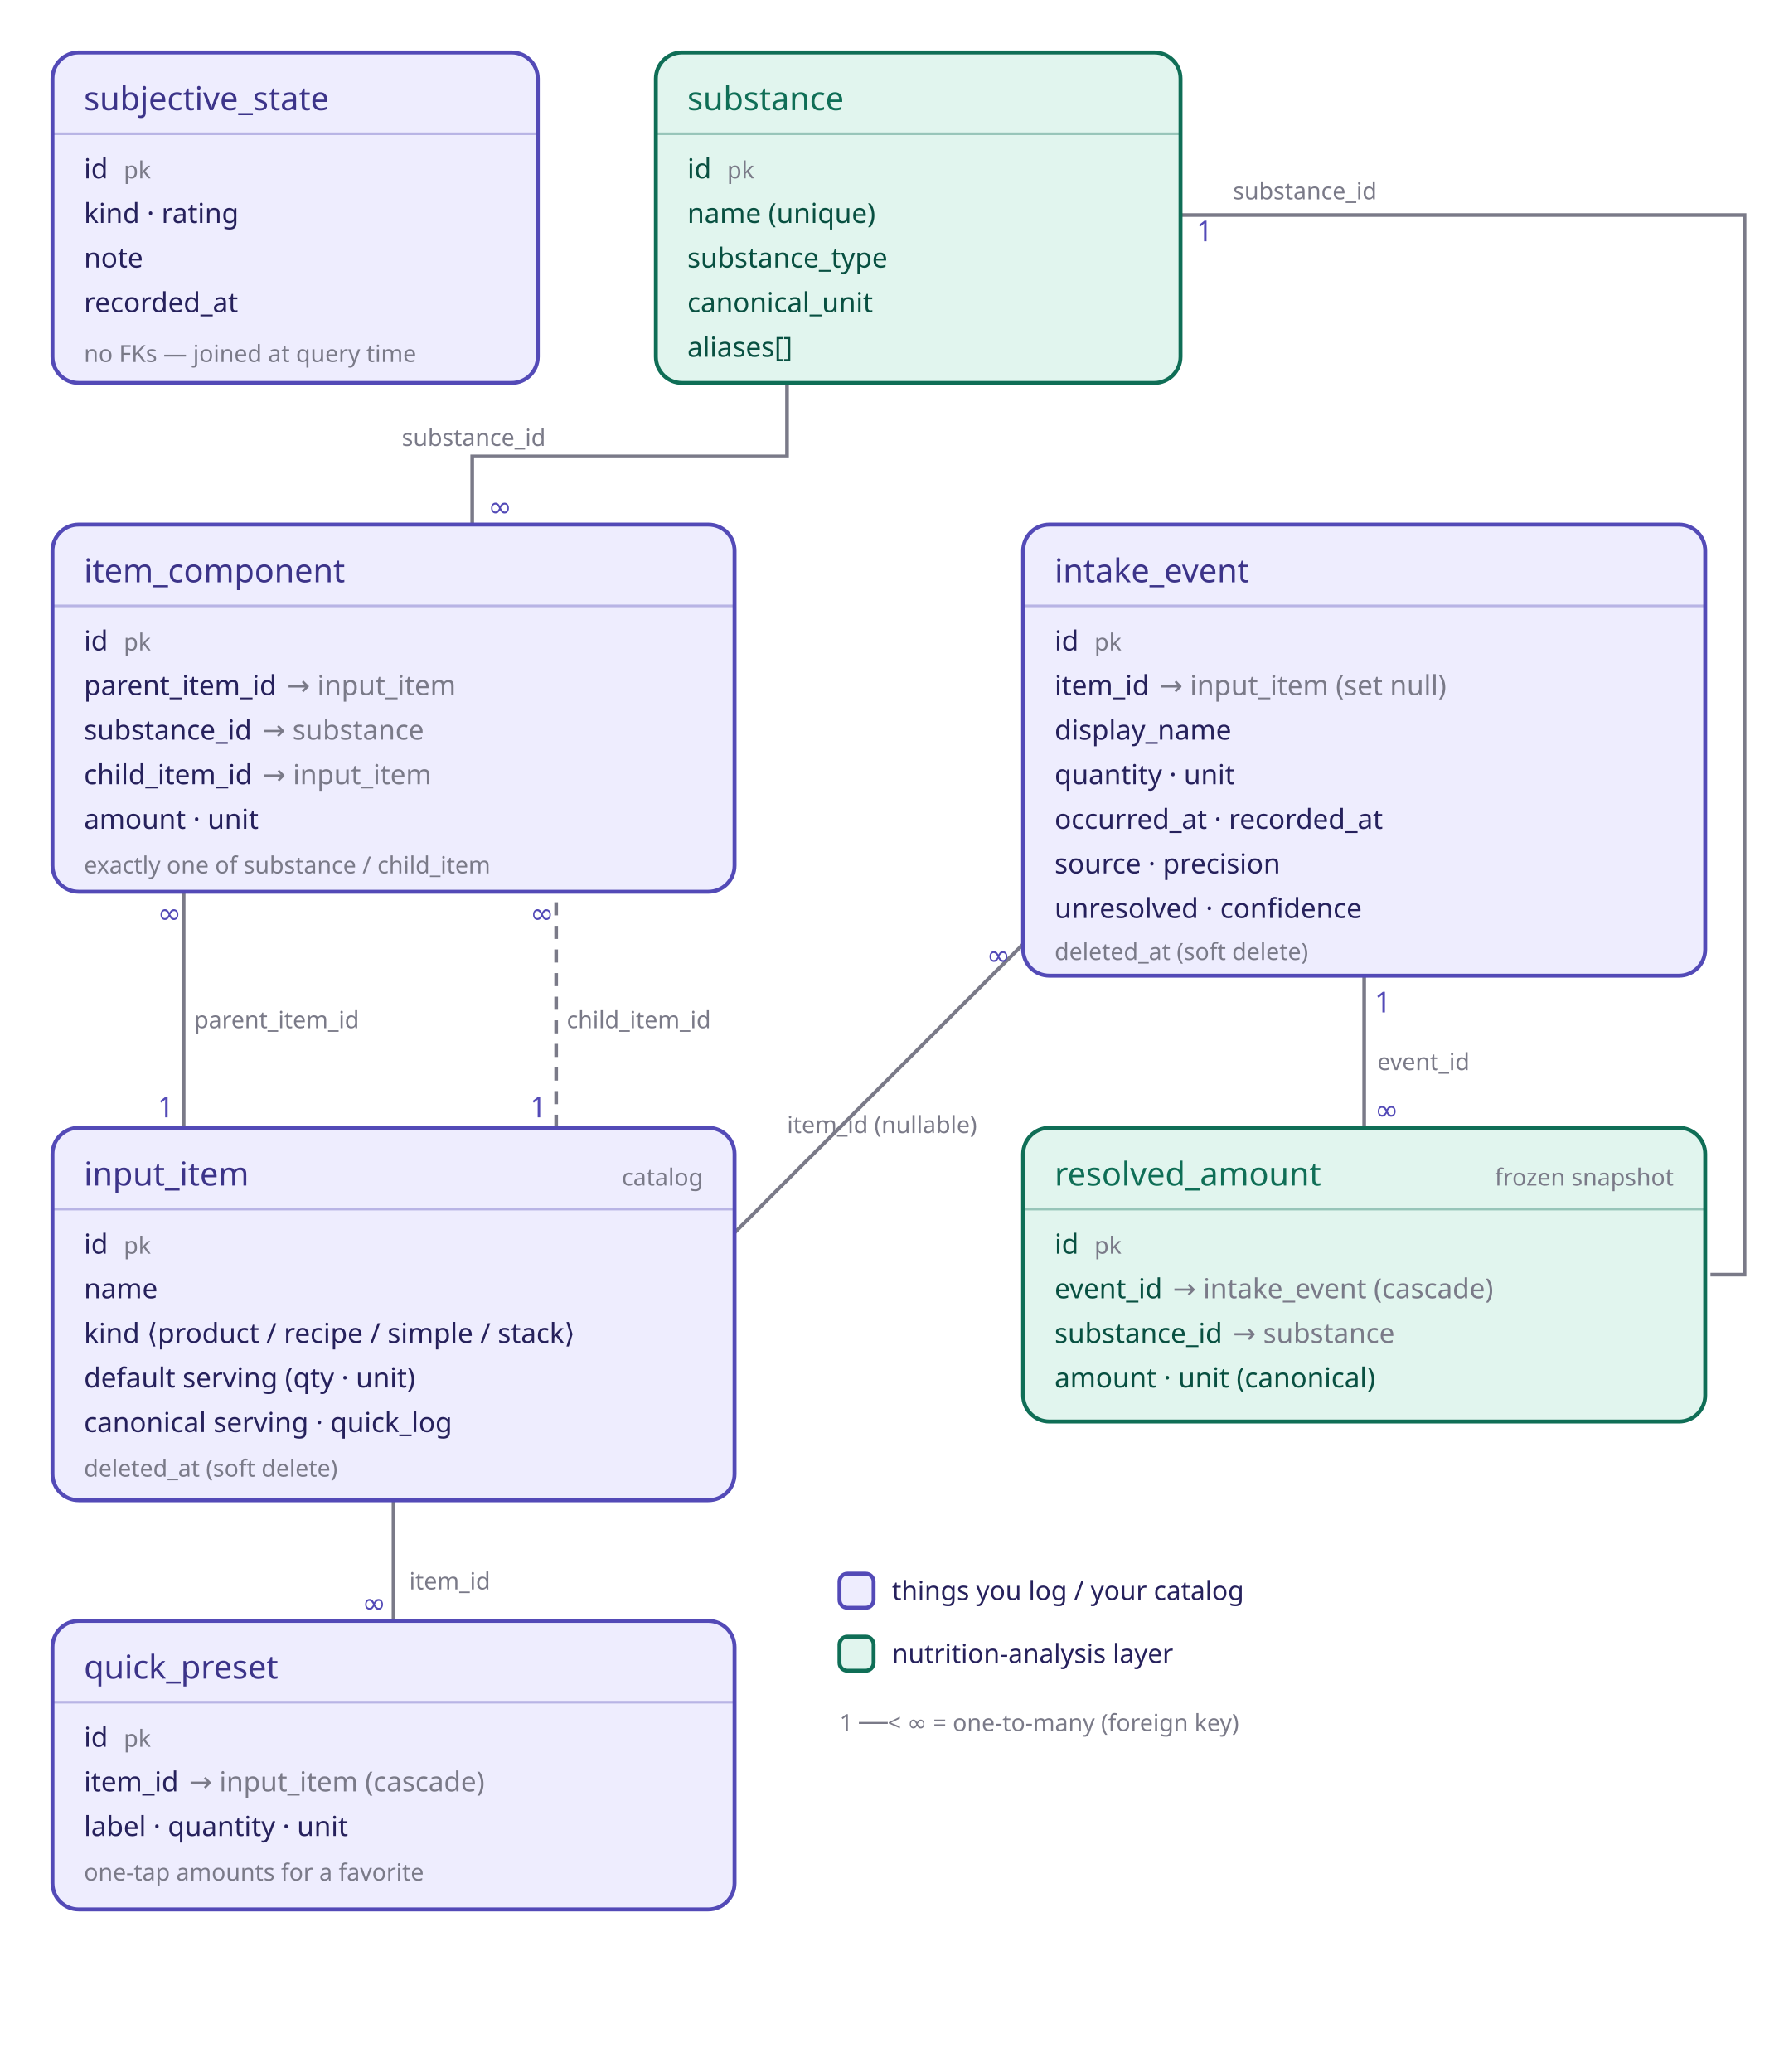
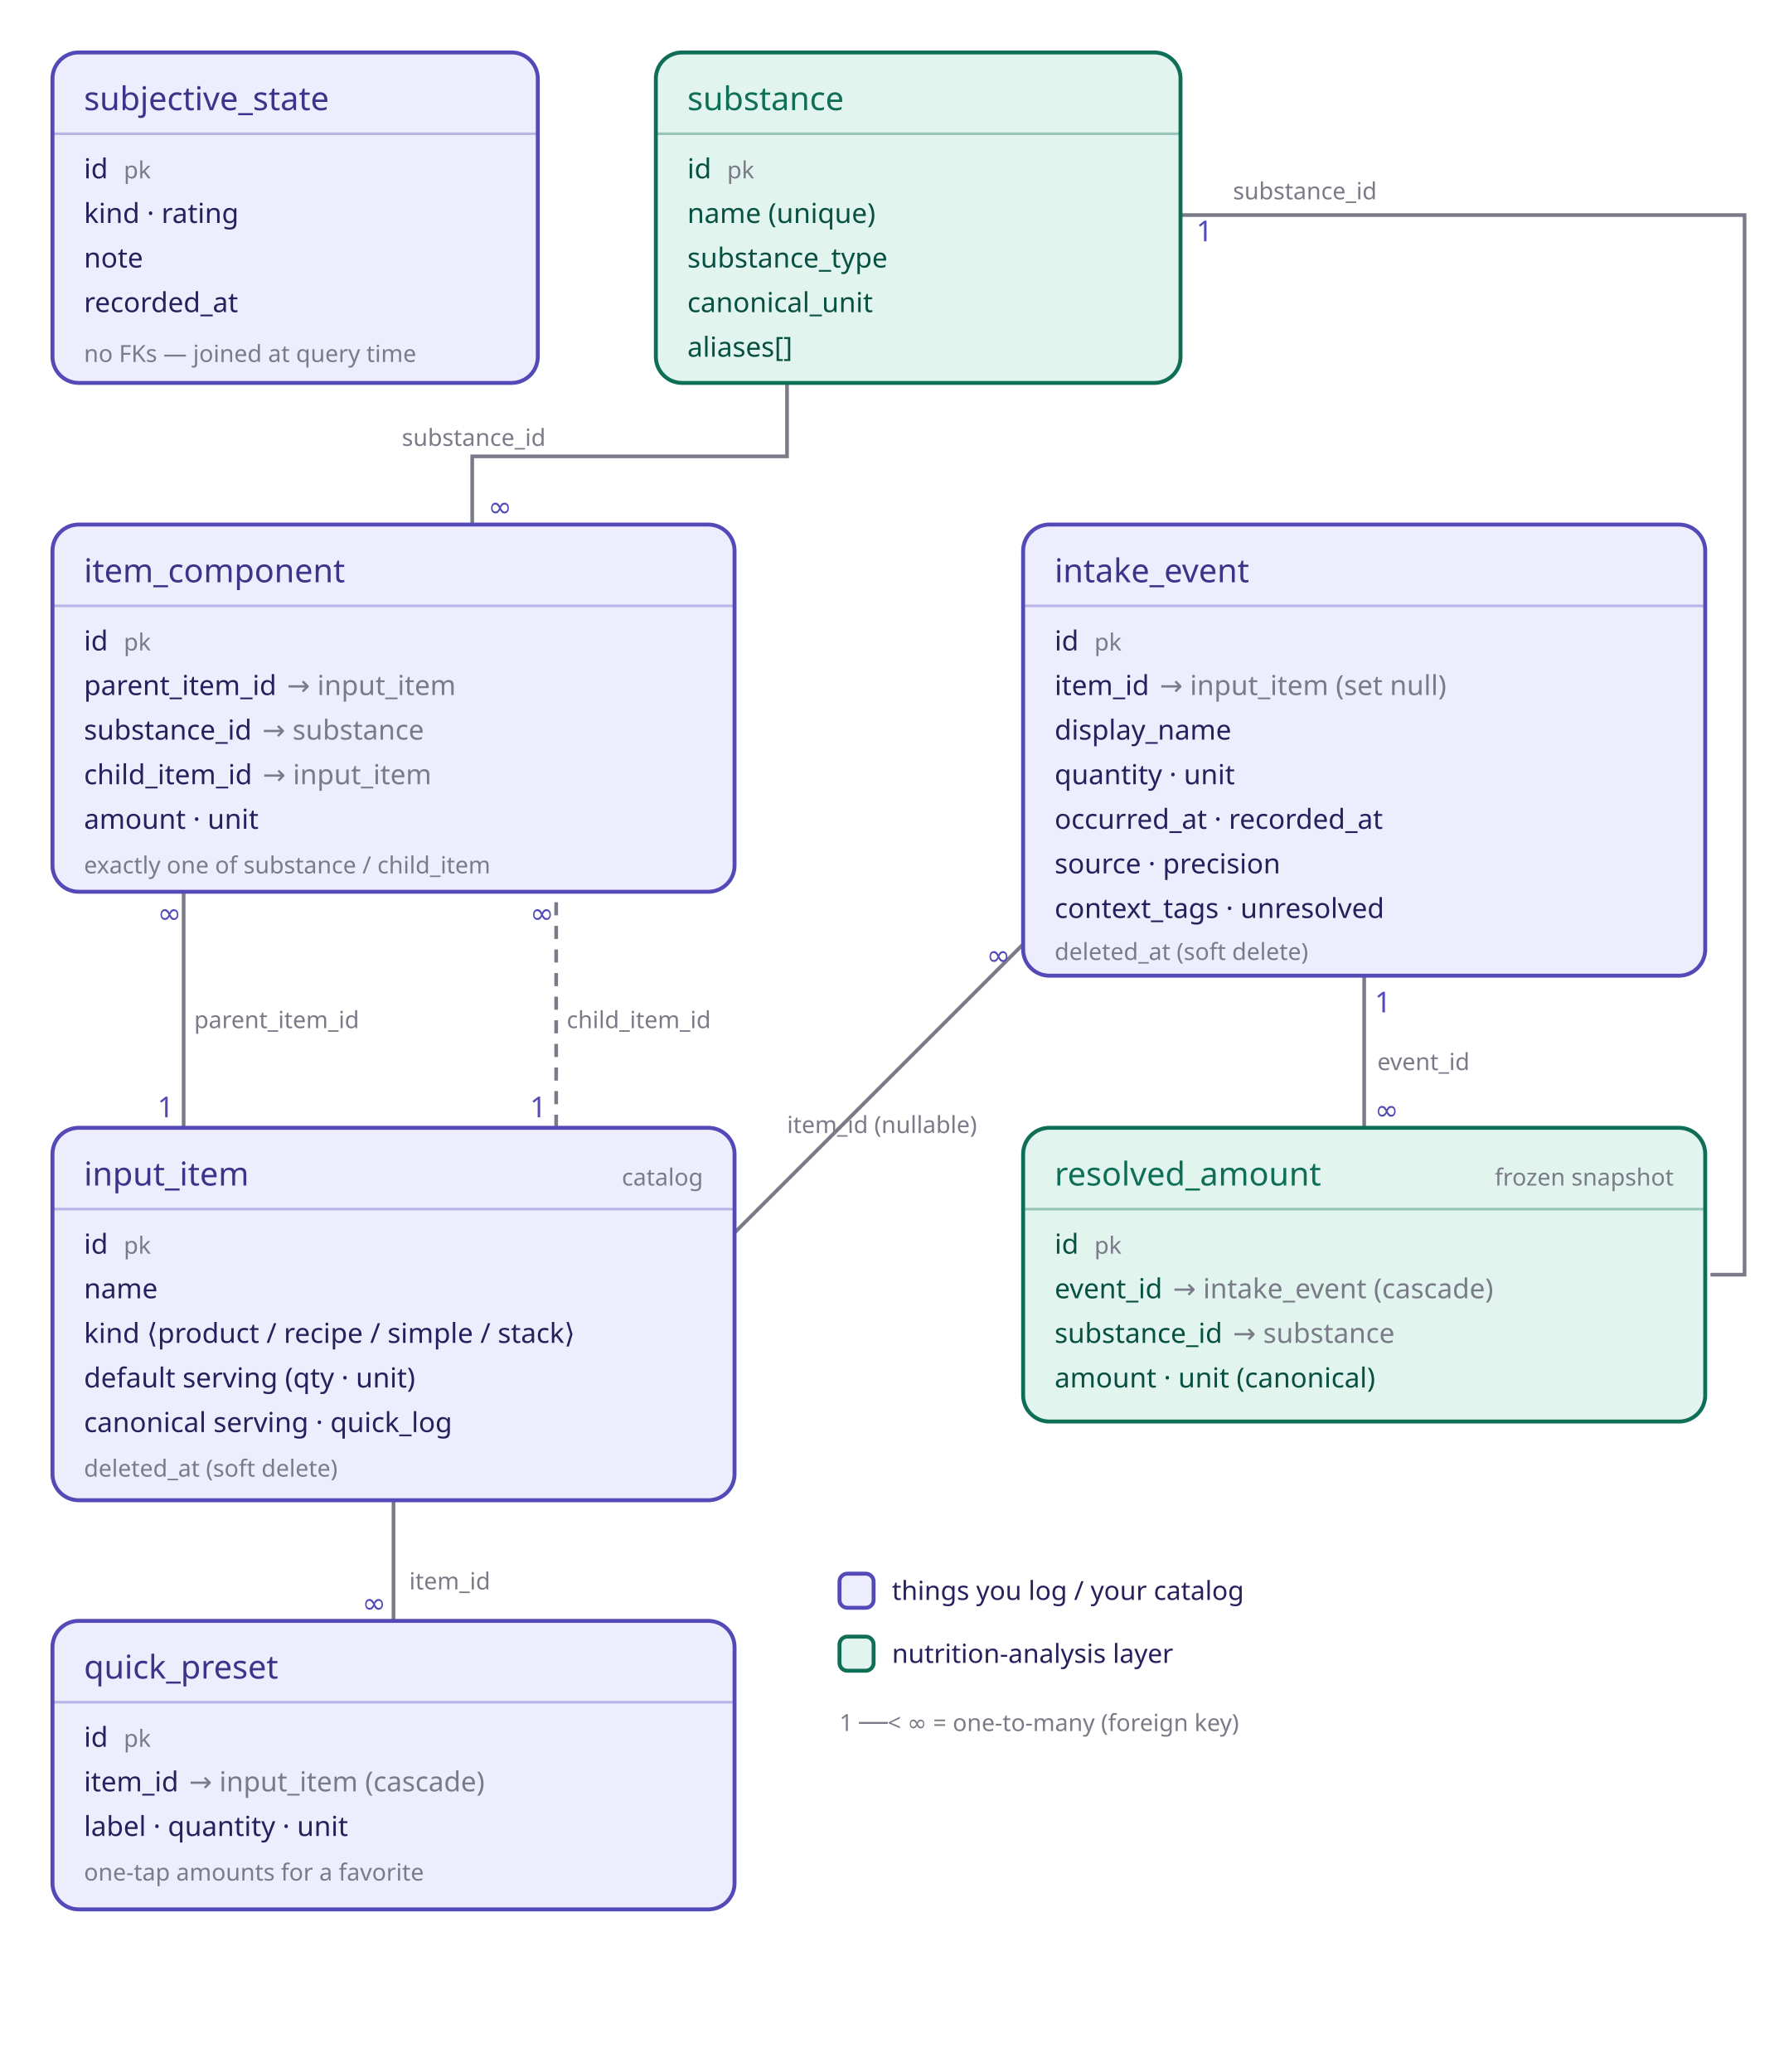
<svg xmlns="http://www.w3.org/2000/svg" viewBox="0 0 680 790" font-family="ui-sans-serif, system-ui, sans-serif" role="img">
  <g stroke="#7a7a88" stroke-width="1.4" fill="none">
    <polyline points="300,146 300,174 180,174 180,200" />
    <polyline points="450,82 665,82 665,486 652,486" />
    <line x1="70" y1="430" x2="70" y2="340" />
    <line x1="212" y1="430" x2="212" y2="340" stroke-dasharray="5 4" />
    <line x1="280" y1="470" x2="390" y2="360" />
    <line x1="520" y1="372" x2="520" y2="430" />
    <line x1="150" y1="572" x2="150" y2="618" />
  </g>
  <g fill="#534AB7" font-size="11" font-weight="500">
    <text x="306" y="142">1</text>
    <text x="186" y="197">∞</text>
    <text x="456" y="92">1</text>
    <text x="640" y="481">∞</text>
    <text x="60" y="426">1</text>
    <text x="60" y="352">∞</text>
    <text x="202" y="426">1</text>
    <text x="202" y="352">∞</text>
    <text x="270" y="466">1</text>
    <text x="376" y="368">∞</text>
    <text x="524" y="386">1</text>
    <text x="524" y="427">∞</text>
    <text x="138" y="570">1</text>
    <text x="138" y="615">∞</text>
  </g>
  <g fill="#7a7a88" font-size="9">
    <text x="208" y="170" text-anchor="end">substance_id</text>
    <text x="470" y="76">substance_id</text>
    <text x="74" y="392">parent_item_id</text>
    <text x="216" y="392">child_item_id</text>
    <text x="300" y="432">item_id (nullable)</text>
    <text x="525" y="408">event_id</text>
    <text x="156" y="606">item_id</text>
  </g>
  <g transform="translate(20,20)">
    <rect width="185" height="126" rx="10" fill="#EEEDFE" stroke="#534AB7" stroke-width="1.5" />
    <text x="12" y="22" font-size="12.5" font-weight="500" fill="#3C3489">subjective_state</text>
    <line x1="0" y1="31" x2="185" y2="31" stroke="#534AB7" stroke-opacity="0.35" />
    <g font-size="10.5" fill="#26215C">
      <text x="12" y="48">id<tspan dx="6" font-size="9" fill="#7a7a88">pk</tspan>
      </text>
      <text x="12" y="65">kind  ·  rating</text>
      <text x="12" y="82">note</text>
      <text x="12" y="99">recorded_at</text>
      <text x="12" y="118" font-size="9" fill="#7a7a88">no FKs — joined at query time</text>
    </g>
  </g>
  <g transform="translate(250,20)">
    <rect width="200" height="126" rx="10" fill="#E1F5EE" stroke="#0F6E56" stroke-width="1.5" />
    <text x="12" y="22" font-size="12.5" font-weight="500" fill="#0F6E56">substance</text>
    <line x1="0" y1="31" x2="200" y2="31" stroke="#0F6E56" stroke-opacity="0.35" />
    <g font-size="10.5" fill="#085041">
      <text x="12" y="48">id<tspan dx="6" font-size="9" fill="#7a7a88">pk</tspan>
      </text>
      <text x="12" y="65">name  (unique)</text>
      <text x="12" y="82">substance_type</text>
      <text x="12" y="99">canonical_unit</text>
      <text x="12" y="116">aliases[]</text>
    </g>
  </g>
  <g transform="translate(20,200)">
    <rect width="260" height="140" rx="10" fill="#EEEDFE" stroke="#534AB7" stroke-width="1.5" />
    <text x="12" y="22" font-size="12.5" font-weight="500" fill="#3C3489">item_component</text>
    <line x1="0" y1="31" x2="260" y2="31" stroke="#534AB7" stroke-opacity="0.35" />
    <g font-size="10.5" fill="#26215C">
      <text x="12" y="48">id<tspan dx="6" font-size="9" fill="#7a7a88">pk</tspan>
      </text>
      <text x="12" y="65">parent_item_id<tspan dx="4" fill="#7a7a88">→ input_item</tspan>
      </text>
      <text x="12" y="82">substance_id<tspan dx="4" fill="#7a7a88">→ substance</tspan>
      </text>
      <text x="12" y="99">child_item_id<tspan dx="4" fill="#7a7a88">→ input_item</tspan>
      </text>
      <text x="12" y="116">amount  ·  unit</text>
      <text x="12" y="133" font-size="9" fill="#7a7a88">exactly one of substance / child_item</text>
    </g>
  </g>
  <g transform="translate(390,200)">
    <rect width="260" height="172" rx="10" fill="#EEEDFE" stroke="#534AB7" stroke-width="1.5" />
    <text x="12" y="22" font-size="12.5" font-weight="500" fill="#3C3489">intake_event</text>
    <line x1="0" y1="31" x2="260" y2="31" stroke="#534AB7" stroke-opacity="0.35" />
    <g font-size="10.5" fill="#26215C">
      <text x="12" y="48">id<tspan dx="6" font-size="9" fill="#7a7a88">pk</tspan>
      </text>
      <text x="12" y="65">item_id<tspan dx="4" fill="#7a7a88">→ input_item (set null)</tspan>
      </text>
      <text x="12" y="82">display_name</text>
      <text x="12" y="99">quantity  ·  unit</text>
      <text x="12" y="116">occurred_at  ·  recorded_at</text>
      <text x="12" y="133">source  ·  precision</text>
-       <text x="12" y="150">unresolved  ·  confidence</text>
+       <text x="12" y="150">context_tags  ·  unresolved</text>
      <text x="12" y="166" font-size="9" fill="#7a7a88">deleted_at (soft delete)</text>
    </g>
  </g>
  <g transform="translate(20,430)">
    <rect width="260" height="142" rx="10" fill="#EEEDFE" stroke="#534AB7" stroke-width="1.5" />
    <text x="12" y="22" font-size="12.5" font-weight="500" fill="#3C3489">input_item</text>
    <text x="248" y="22" text-anchor="end" font-size="9" fill="#7a7a88">catalog</text>
    <line x1="0" y1="31" x2="260" y2="31" stroke="#534AB7" stroke-opacity="0.35" />
    <g font-size="10.5" fill="#26215C">
      <text x="12" y="48">id<tspan dx="6" font-size="9" fill="#7a7a88">pk</tspan>
      </text>
      <text x="12" y="65">name</text>
      <text x="12" y="82">kind  ⟨product / recipe / simple / stack⟩</text>
      <text x="12" y="99">default serving (qty · unit)</text>
      <text x="12" y="116">canonical serving  ·  quick_log</text>
      <text x="12" y="133" font-size="9" fill="#7a7a88">deleted_at (soft delete)</text>
    </g>
  </g>
  <g transform="translate(390,430)">
    <rect width="260" height="112" rx="10" fill="#E1F5EE" stroke="#0F6E56" stroke-width="1.5" />
    <text x="12" y="22" font-size="12.5" font-weight="500" fill="#0F6E56">resolved_amount</text>
    <text x="248" y="22" text-anchor="end" font-size="9" fill="#7a7a88">frozen snapshot</text>
    <line x1="0" y1="31" x2="260" y2="31" stroke="#0F6E56" stroke-opacity="0.35" />
    <g font-size="10.5" fill="#085041">
      <text x="12" y="48">id<tspan dx="6" font-size="9" fill="#7a7a88">pk</tspan>
      </text>
      <text x="12" y="65">event_id<tspan dx="4" fill="#7a7a88">→ intake_event (cascade)</tspan>
      </text>
      <text x="12" y="82">substance_id<tspan dx="4" fill="#7a7a88">→ substance</tspan>
      </text>
      <text x="12" y="99">amount  ·  unit (canonical)</text>
    </g>
  </g>
  <g transform="translate(20,618)">
    <rect width="260" height="110" rx="10" fill="#EEEDFE" stroke="#534AB7" stroke-width="1.5" />
    <text x="12" y="22" font-size="12.5" font-weight="500" fill="#3C3489">quick_preset</text>
    <line x1="0" y1="31" x2="260" y2="31" stroke="#534AB7" stroke-opacity="0.35" />
    <g font-size="10.5" fill="#26215C">
      <text x="12" y="48">id<tspan dx="6" font-size="9" fill="#7a7a88">pk</tspan>
      </text>
      <text x="12" y="65">item_id<tspan dx="4" fill="#7a7a88">→ input_item (cascade)</tspan>
      </text>
      <text x="12" y="82">label  ·  quantity  ·  unit</text>
      <text x="12" y="99" font-size="9" fill="#7a7a88">one-tap amounts for a favorite</text>
    </g>
  </g>
  <g font-size="10" fill="#26215C">
    <rect x="320" y="600" width="13" height="13" rx="3" fill="#EEEDFE" stroke="#534AB7" stroke-width="1.5" />
    <text x="340" y="610">things you log / your catalog</text>
    <rect x="320" y="624" width="13" height="13" rx="3" fill="#E1F5EE" stroke="#0F6E56" stroke-width="1.5" />
    <text x="340" y="634">nutrition-analysis layer</text>
    <text x="320" y="660" font-size="9" fill="#7a7a88">1 ──&lt; ∞   = one-to-many (foreign key)</text>
  </g>
</svg>
